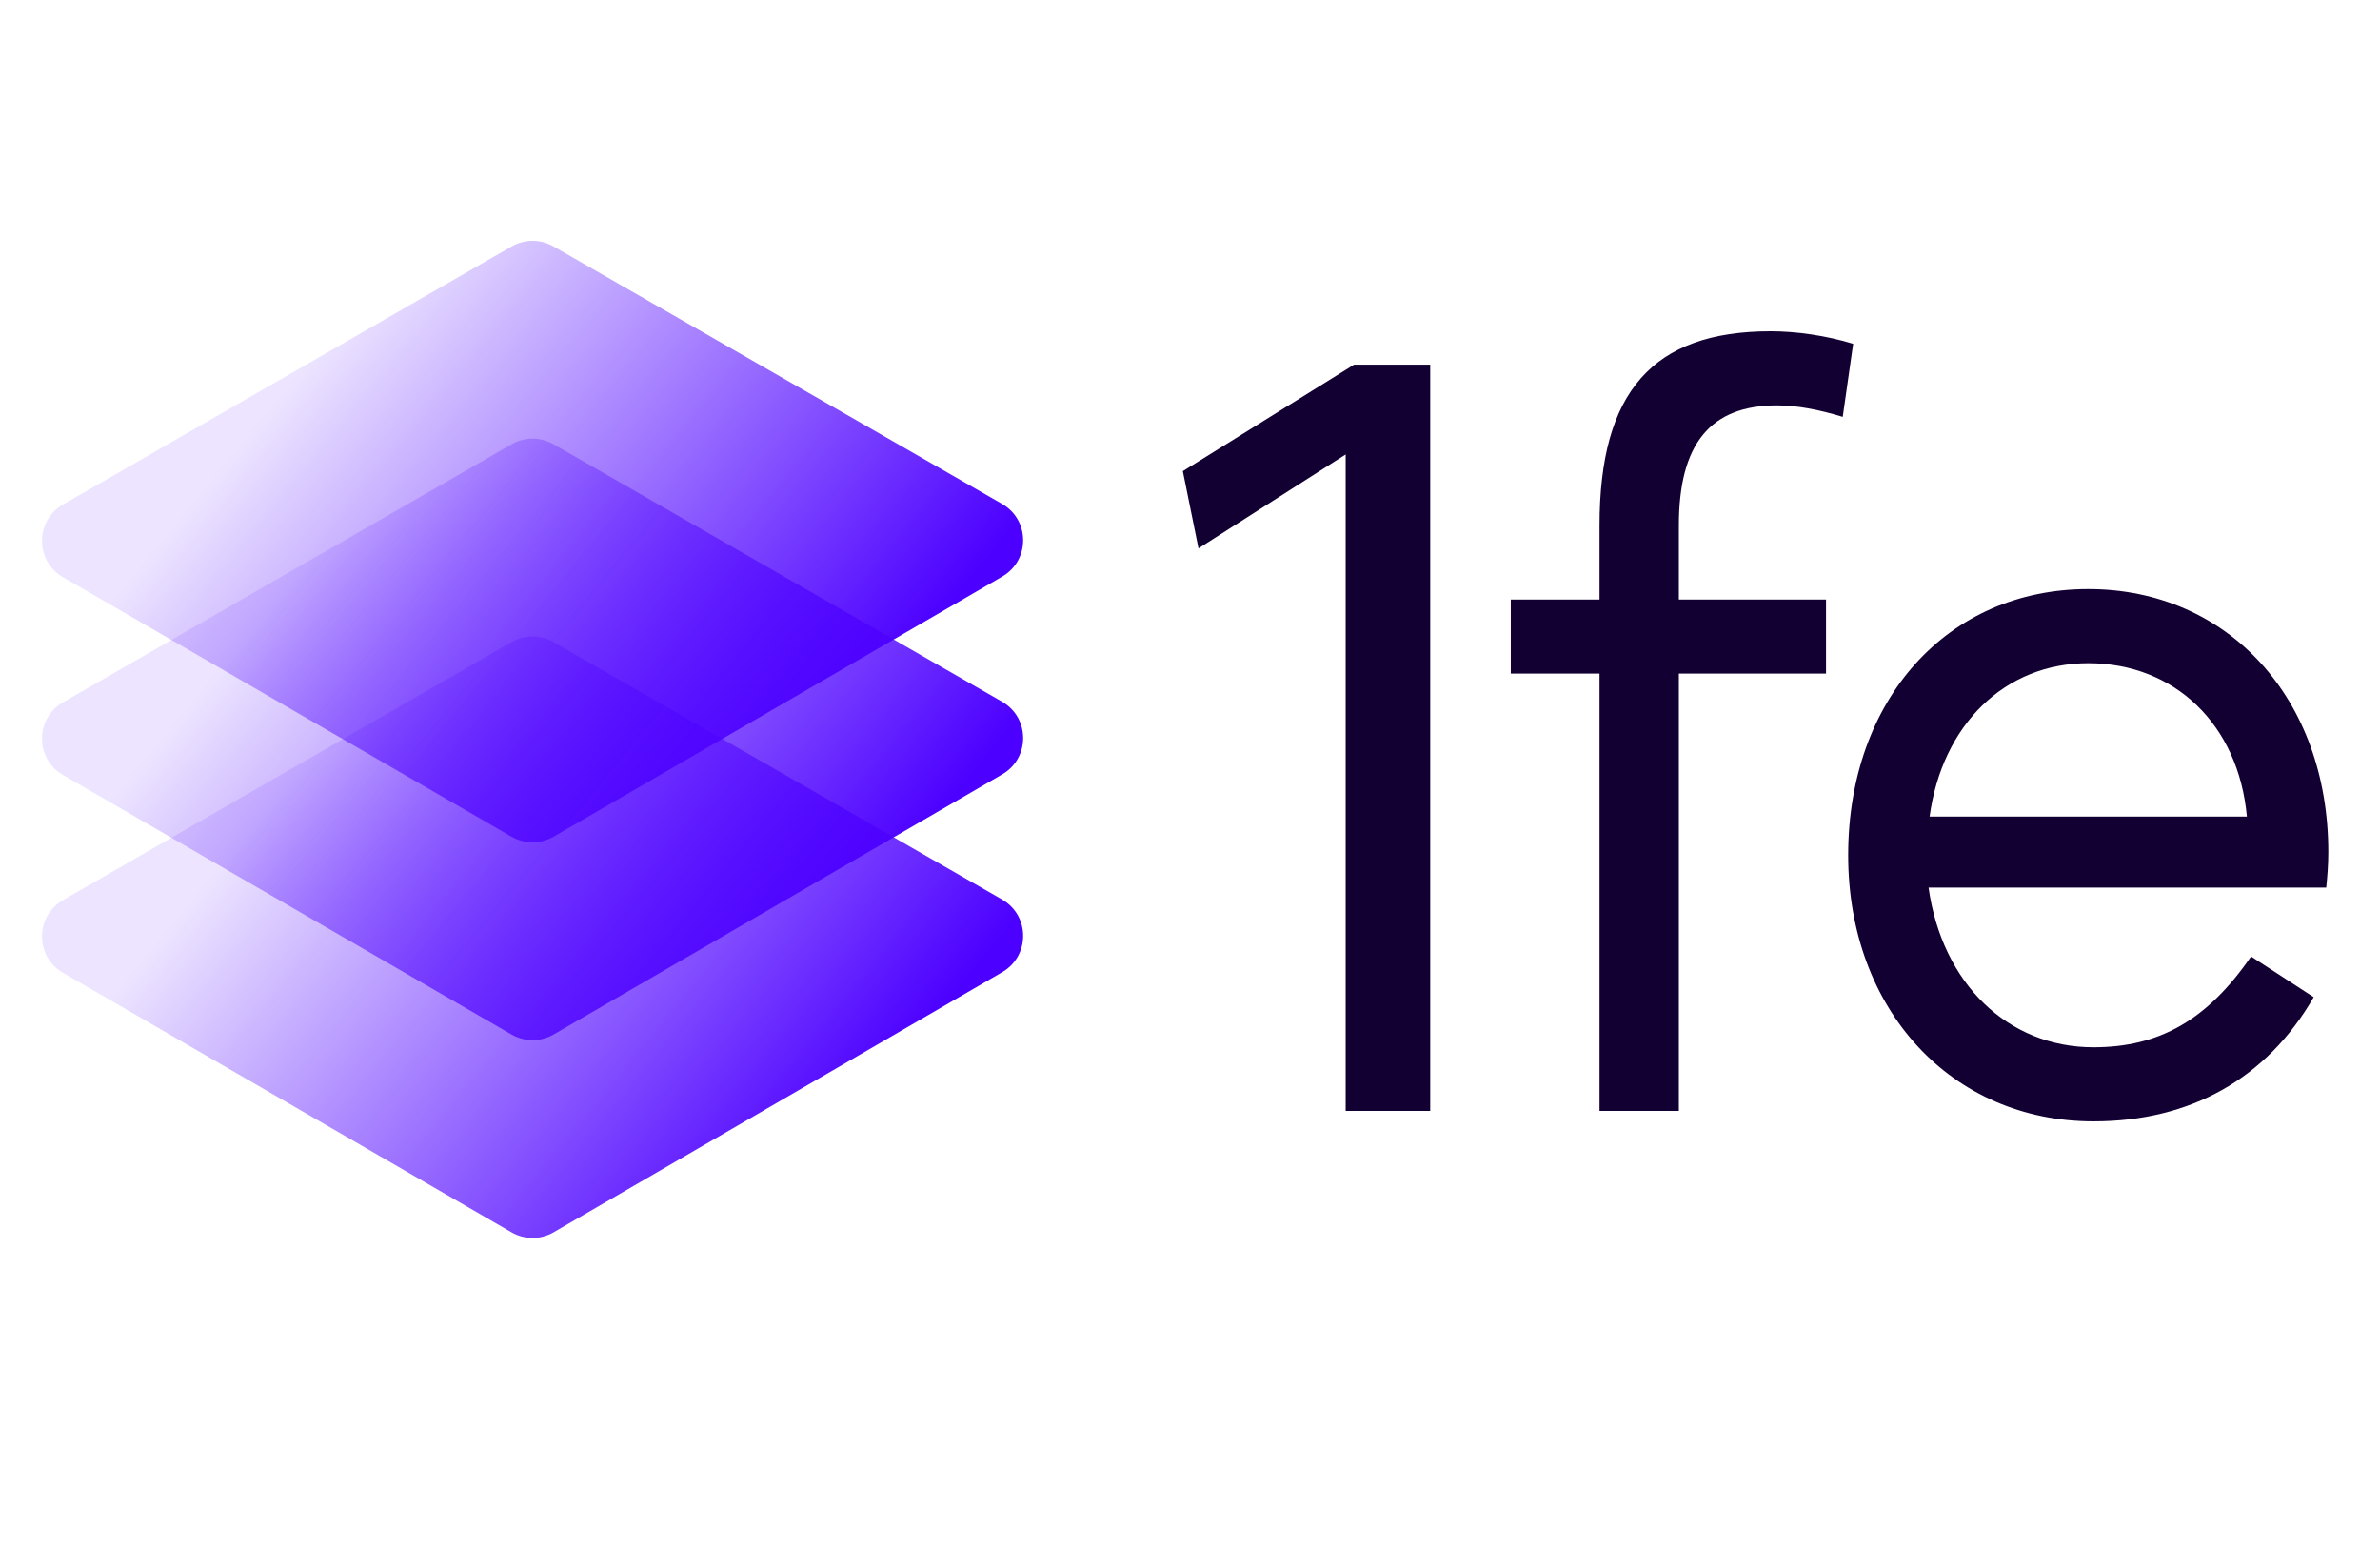
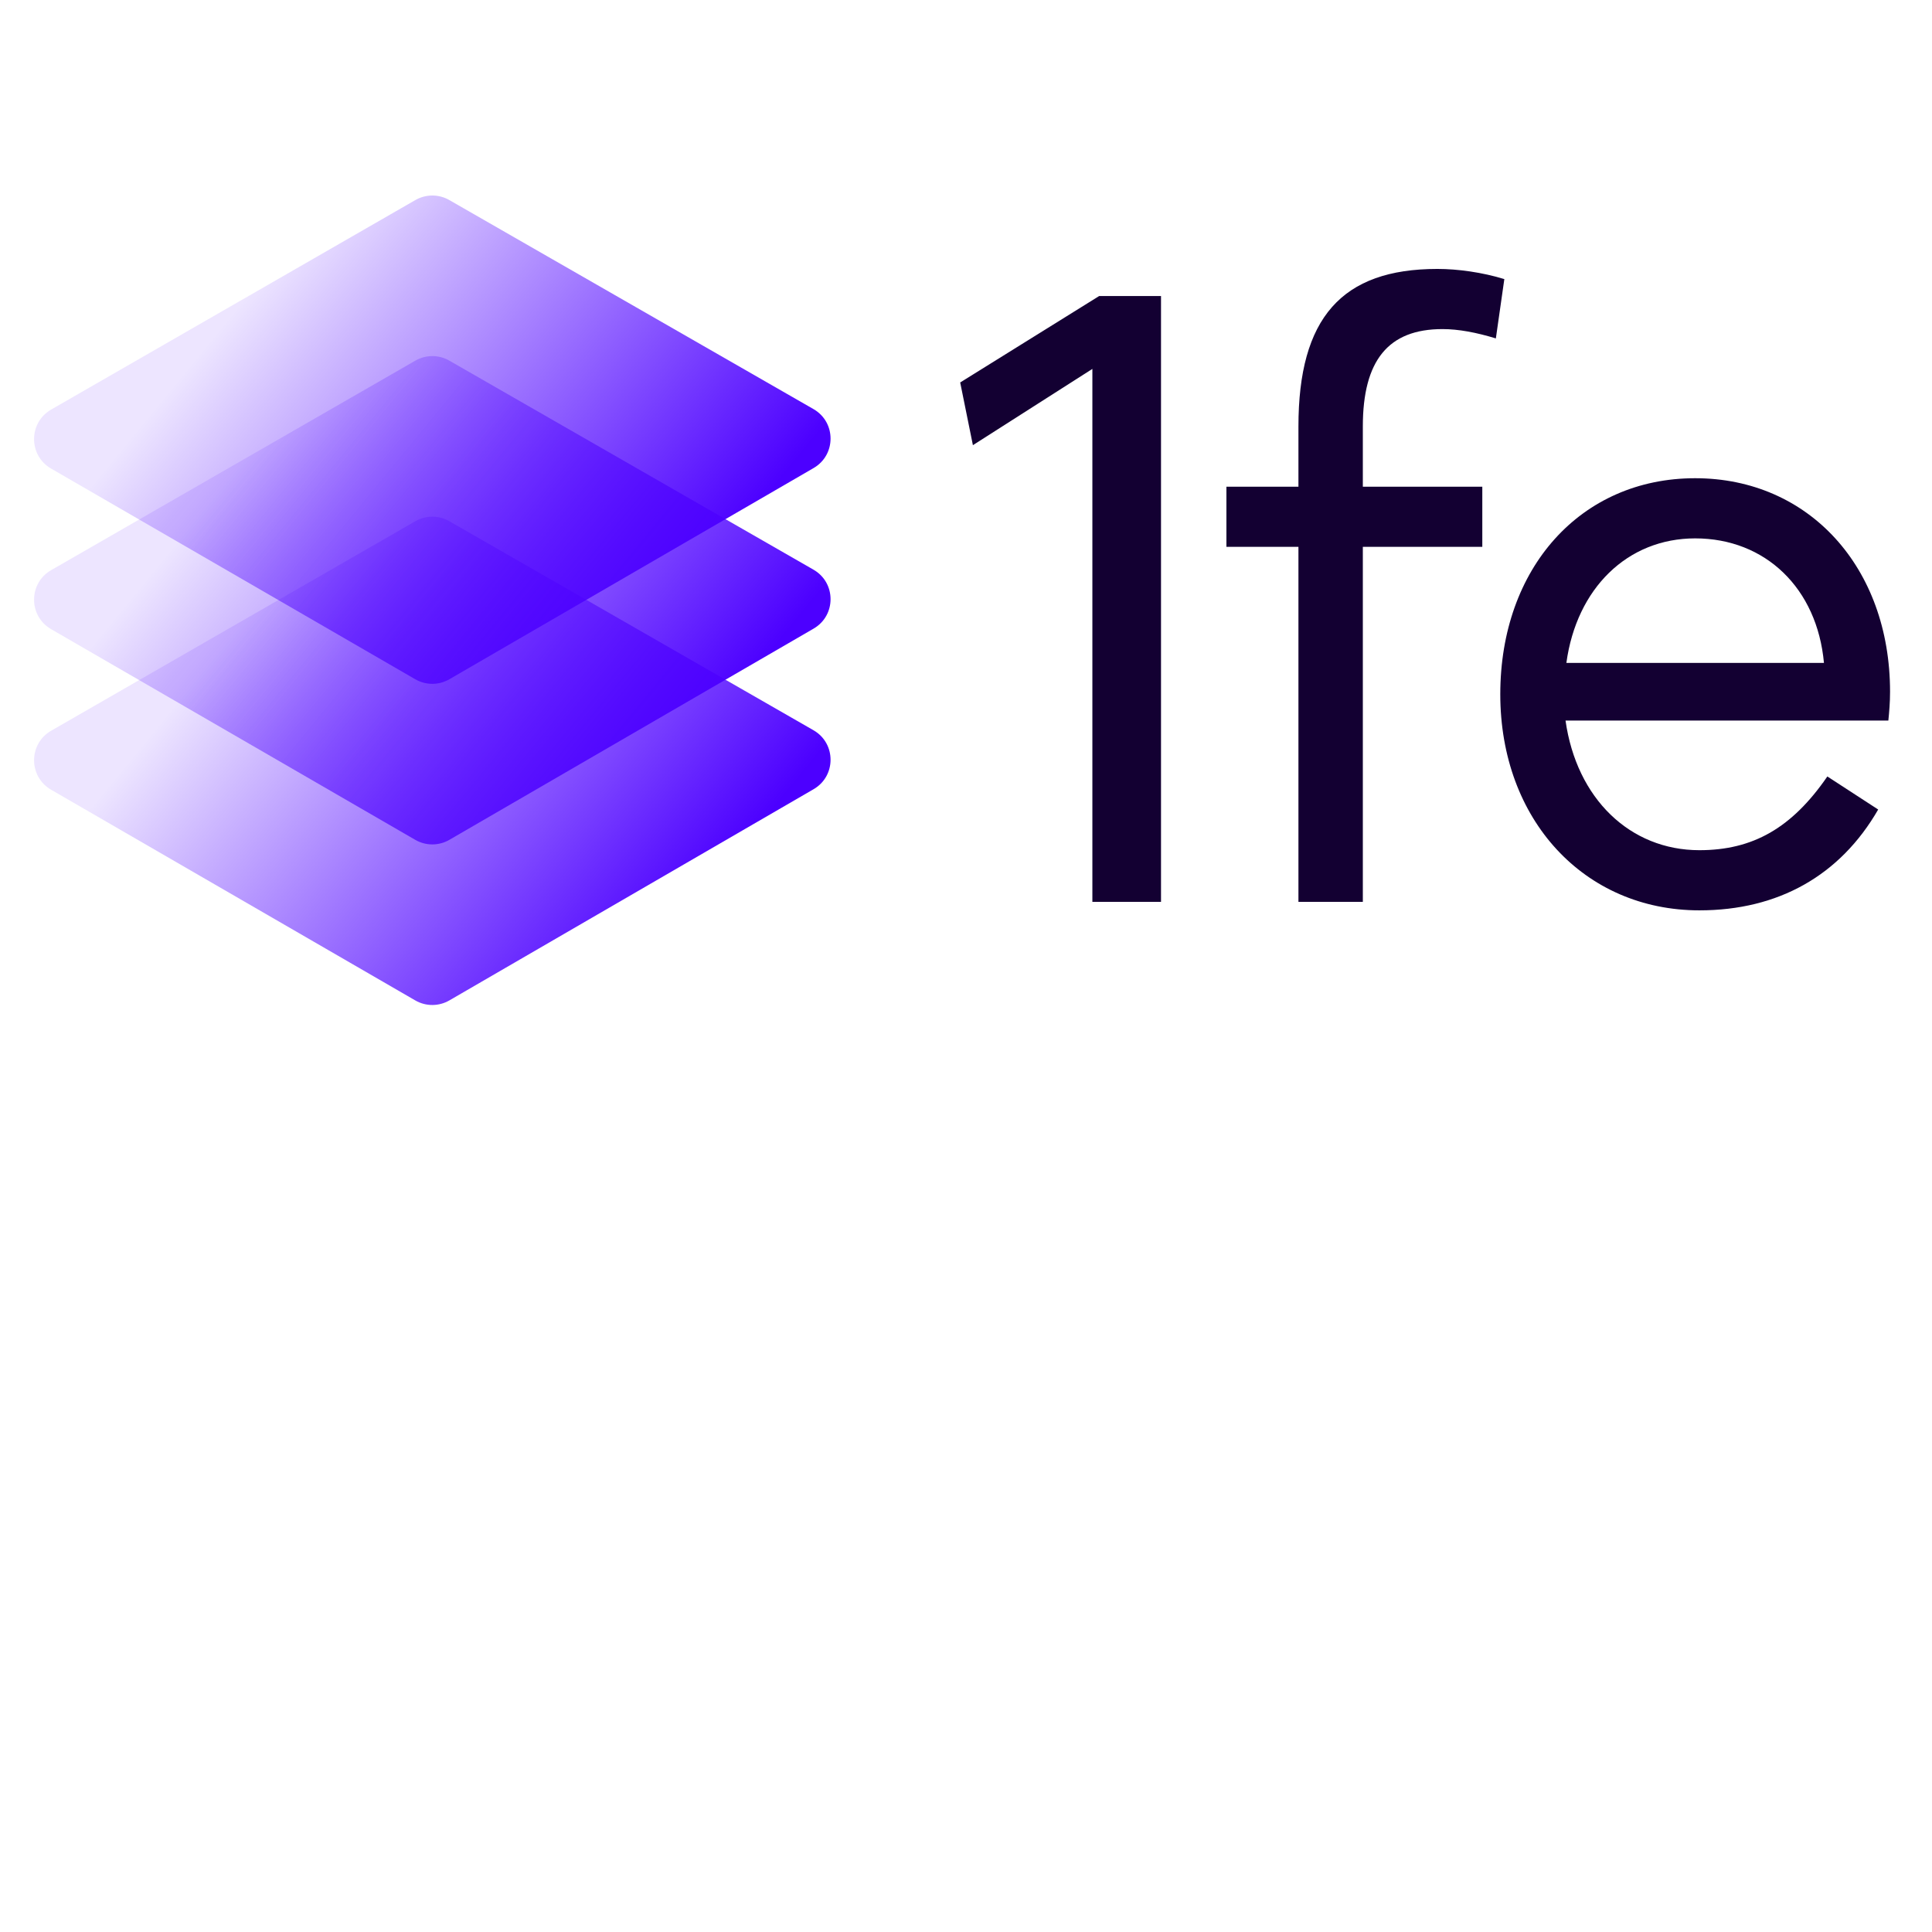
- <svg xmlns="http://www.w3.org/2000/svg" width="467" height="307" viewBox="0 0 467 307" fill="none">
+ <svg xmlns="http://www.w3.org/2000/svg" width="467" height="467" viewBox="0 0 467 467" fill="none">
  <path d="M232.096 92.45L265.685 71.559H280.637V218H264.047V89.173L235.168 107.606L232.096 92.45ZM329.422 218H313.856V132.184H296.447V117.642H313.856V103.101C313.856 76.885 324.302 65.005 347.445 65.005C352.361 65.005 358.3 65.825 363.625 67.463L361.577 81.8C356.867 80.366 352.566 79.547 348.674 79.547C335.566 79.547 329.422 87.125 329.422 103.101V117.642H358.3V132.184H329.422V218ZM410.777 220.048C382.923 220.048 362.646 198.133 362.646 167.821C362.646 137.304 382.103 115.594 409.753 115.594C437.198 115.594 456.86 137.099 456.86 167.207C456.86 169.869 456.655 172.122 456.45 174.17H378.417C381.079 193.013 393.982 205.506 410.777 205.506C423.68 205.506 433.101 200.181 441.704 187.688L453.992 195.676C444.776 211.651 429.824 220.048 410.777 220.048ZM378.622 160.243H440.884C439.246 142.22 426.752 130.136 409.753 130.136C393.368 130.136 381.079 142.22 378.622 160.243Z" fill="#130032" />
  <path d="M196.661 113.137C202.143 109.958 202.126 102.036 196.63 98.882L108.601 48.354C106.062 46.896 102.939 46.898 100.401 48.358L12.363 99.002C6.871 102.161 6.861 110.083 12.345 113.257L100.375 164.19C102.926 165.666 106.073 165.665 108.623 164.186L196.661 113.137Z" fill="url(#paint0_linear_42_595)" />
  <path d="M196.661 151.951C202.143 148.773 202.126 140.851 196.63 137.697L108.601 87.169C106.062 85.711 102.939 85.713 100.401 87.173L12.363 137.817C6.871 140.976 6.861 148.898 12.345 152.072L100.375 203.005C102.926 204.481 106.073 204.48 108.623 203.001L196.661 151.951Z" fill="url(#paint1_linear_42_595)" />
  <path d="M196.661 190.765C202.143 187.587 202.126 179.665 196.63 176.51L108.601 125.983C106.062 124.525 102.939 124.527 100.401 125.987L12.363 176.631C6.871 179.79 6.861 187.712 12.345 190.886L100.375 241.819C102.926 243.295 106.073 243.294 108.623 241.815L196.661 190.765Z" fill="url(#paint2_linear_42_595)" />
  <defs>
    <linearGradient id="paint0_linear_42_595" x1="160.769" y1="149.696" x2="61.896" y2="68.508" gradientUnits="userSpaceOnUse">
      <stop stop-color="#4C00FF" />
      <stop offset="1" stop-color="#4C00FF" stop-opacity="0.1" />
    </linearGradient>
    <linearGradient id="paint1_linear_42_595" x1="160.769" y1="188.511" x2="61.896" y2="107.323" gradientUnits="userSpaceOnUse">
      <stop stop-color="#4C00FF" />
      <stop offset="1" stop-color="#4C00FF" stop-opacity="0.1" />
    </linearGradient>
    <linearGradient id="paint2_linear_42_595" x1="160.769" y1="227.325" x2="61.896" y2="146.137" gradientUnits="userSpaceOnUse">
      <stop stop-color="#4C00FF" />
      <stop offset="1" stop-color="#4C00FF" stop-opacity="0.1" />
    </linearGradient>
  </defs>
</svg>
